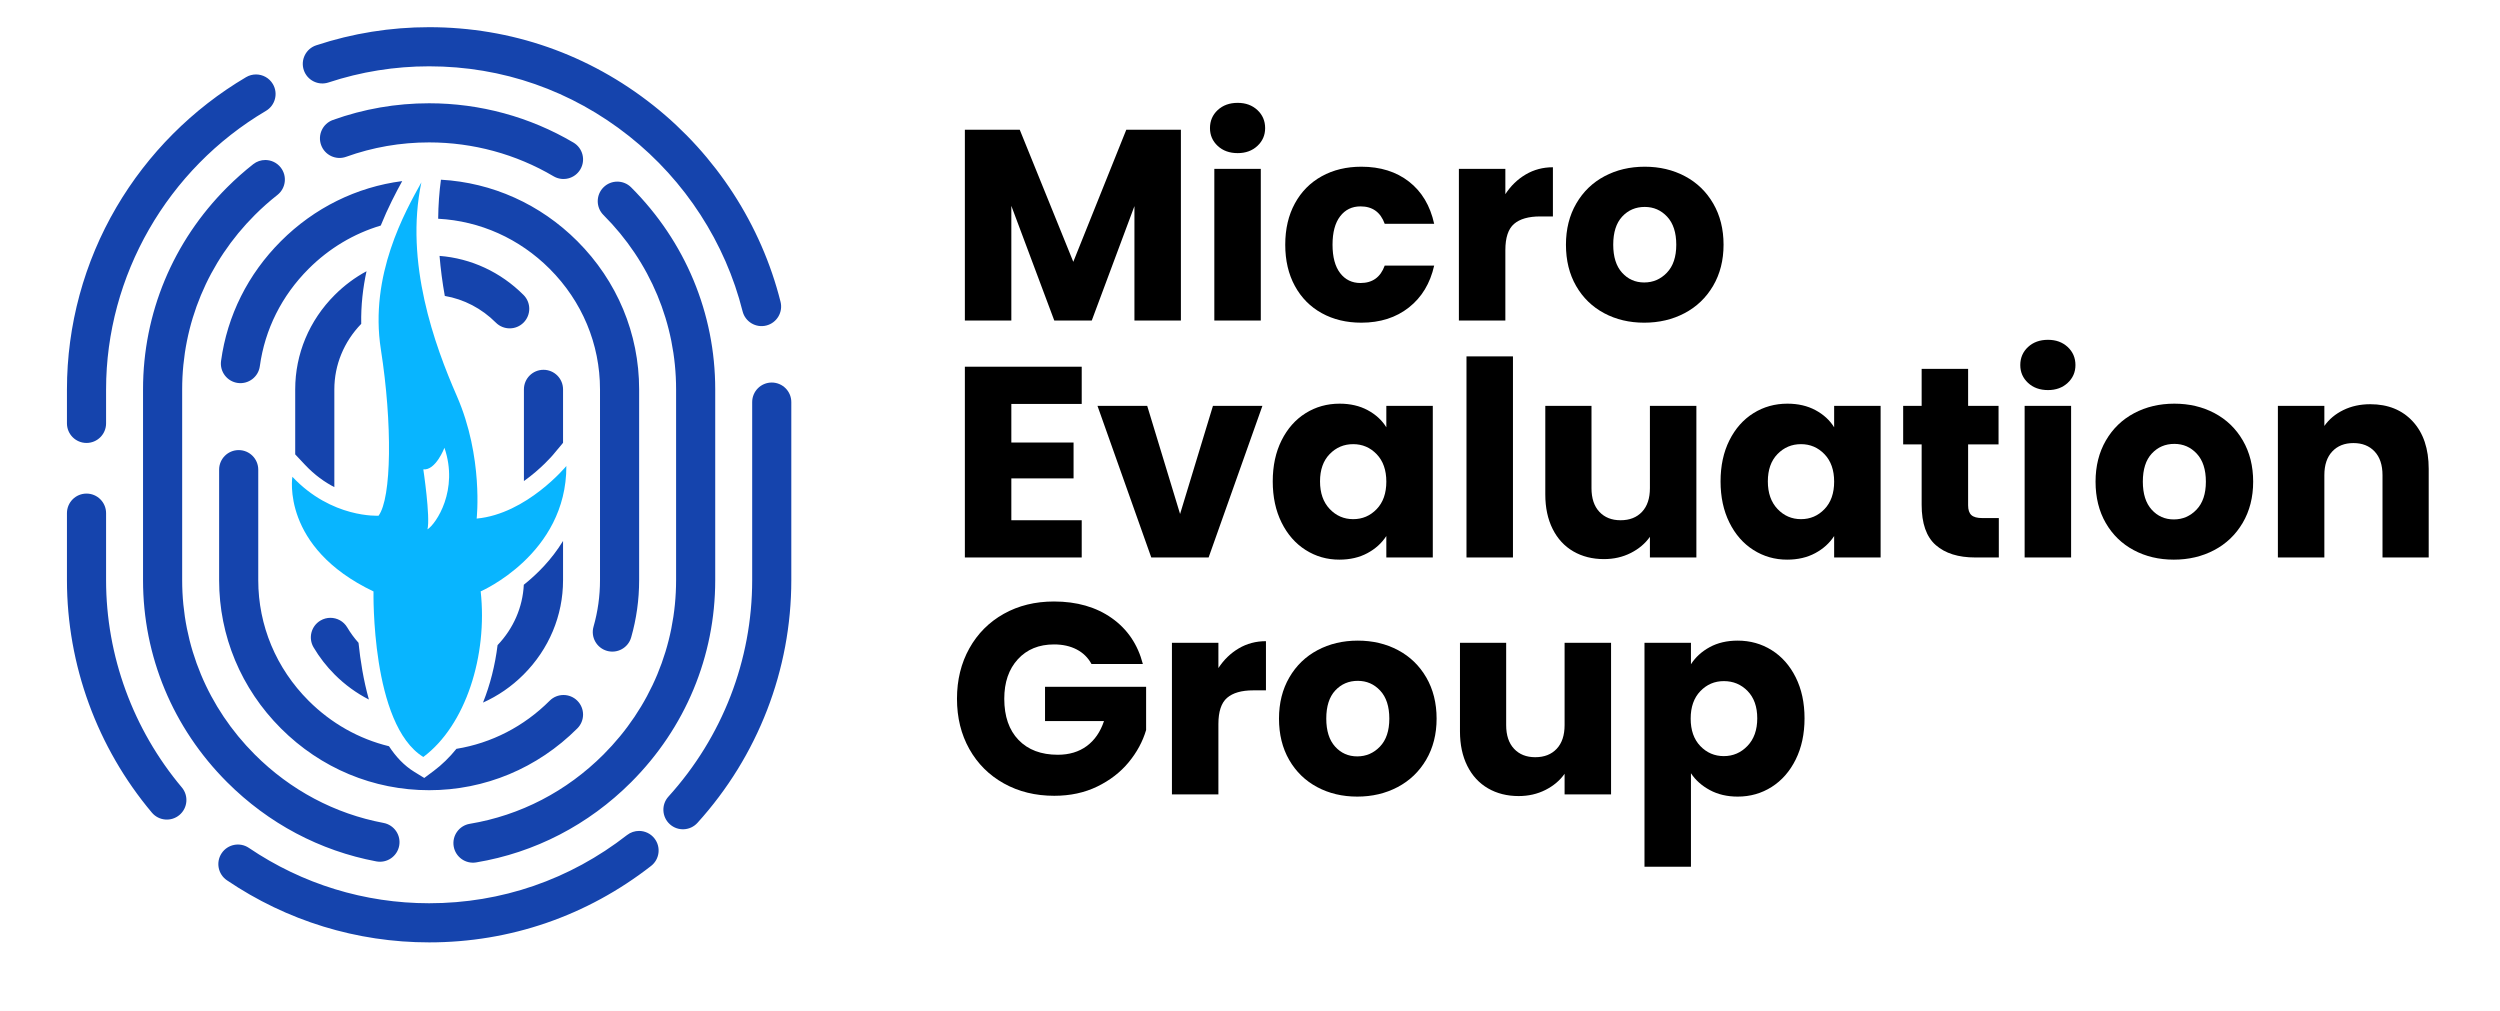
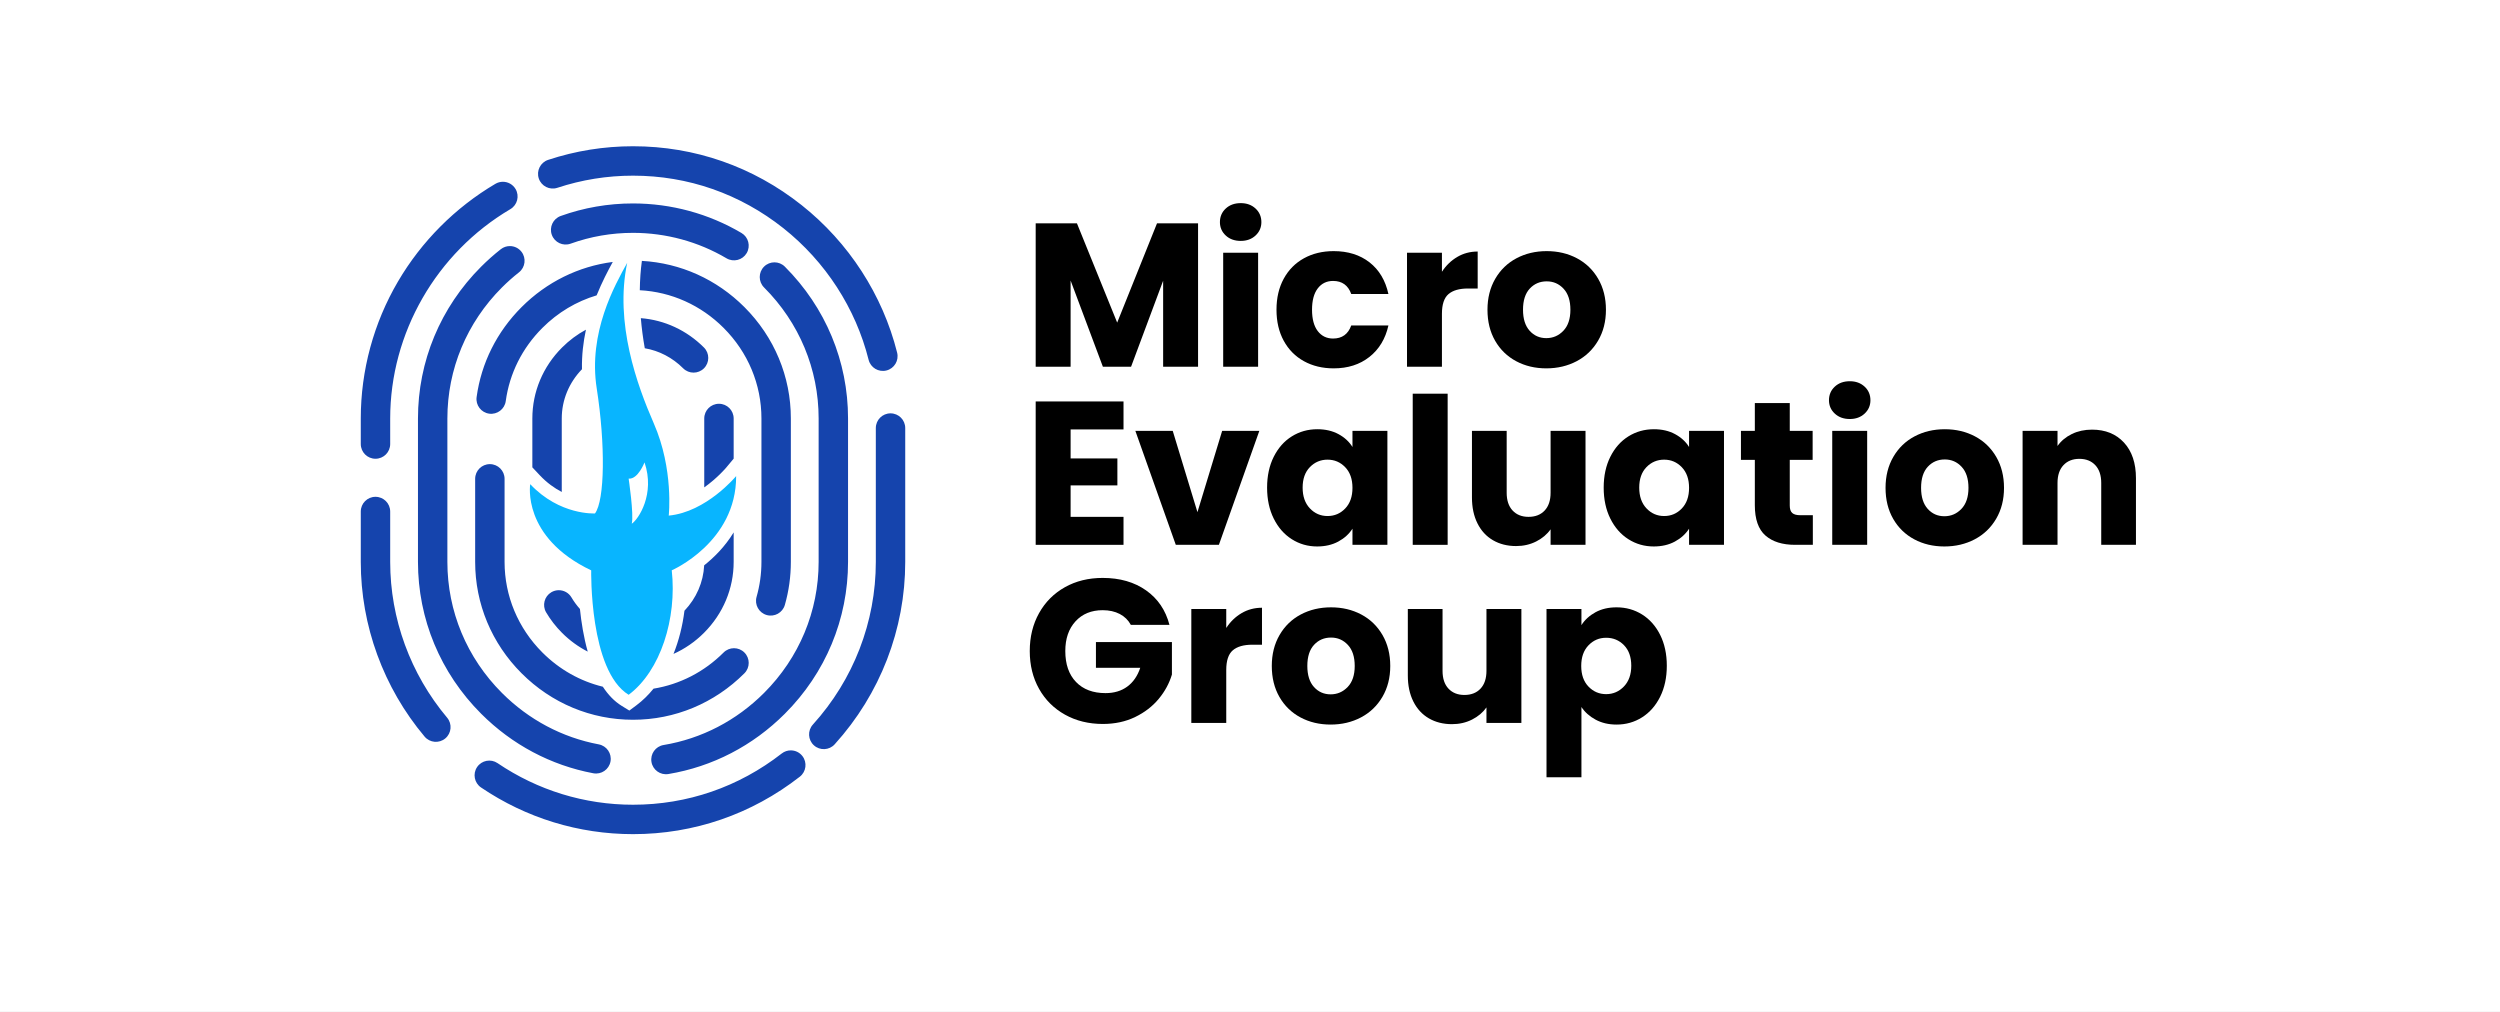
- <svg xmlns="http://www.w3.org/2000/svg" width="1150" height="465" viewBox="706 546 1150 465">
-   <rect x="706" y="546" width="1150" height="465" fill="#FFFFFF" />
+ <svg xmlns="http://www.w3.org/2000/svg" width="1530" height="619" viewBox="516 469 1530 619">
+   <rect x="516" y="469" width="1530" height="619" fill="#FFFFFF" />
  <g>
    <g>
      <path d="M1249.214,605.687v87.75h-21.375v-52.625l-19.625,52.625h-17.25l-19.75-52.75v52.75h-21.375v-87.75h25.25l24.625,60.75    l24.375-60.75H1249.214z" />
      <path d="M1266.151,613.125c-2.375-2.207-3.562-4.938-3.562-8.188c0-3.332,1.188-6.104,3.562-8.312    c2.375-2.207,5.438-3.312,9.188-3.312c3.666,0,6.688,1.105,9.062,3.312c2.375,2.209,3.562,4.98,3.562,8.312    c0,3.25-1.188,5.98-3.562,8.188c-2.375,2.209-5.396,3.312-9.062,3.312C1271.589,616.437,1268.526,615.334,1266.151,613.125z     M1285.964,623.687v69.75h-21.375v-69.75H1285.964z" />
      <path d="M1301.651,639.562c2.957-5.416,7.082-9.582,12.375-12.5c5.291-2.916,11.354-4.375,18.188-4.375    c8.75,0,16.062,2.293,21.938,6.875c5.875,4.584,9.729,11.043,11.562,19.375h-22.75c-1.918-5.332-5.625-8-11.125-8    c-3.918,0-7.043,1.521-9.375,4.562c-2.334,3.043-3.5,7.396-3.5,13.062c0,5.668,1.166,10.021,3.5,13.062    c2.332,3.043,5.457,4.562,9.375,4.562c5.5,0,9.207-2.666,11.125-8h22.75c-1.834,8.168-5.709,14.584-11.625,19.25    c-5.918,4.668-13.209,7-21.875,7c-6.834,0-12.896-1.457-18.188-4.375c-5.293-2.916-9.418-7.082-12.375-12.5    c-2.959-5.416-4.438-11.75-4.438-19S1298.692,644.98,1301.651,639.562z" />
      <path d="M1407.839,626.25c3.75-2.207,7.916-3.312,12.5-3.312v22.625h-5.875c-5.334,0-9.334,1.146-12,3.438    c-2.668,2.293-4,6.312-4,12.062v32.375h-21.375v-69.75h21.375v11.625C1400.964,631.48,1404.089,628.459,1407.839,626.25z" />
      <path d="M1443.899,690.062c-5.459-2.916-9.75-7.082-12.875-12.5c-3.125-5.416-4.688-11.75-4.688-19    c0-7.166,1.582-13.479,4.75-18.938c3.166-5.457,7.5-9.645,13-12.562c5.5-2.916,11.666-4.375,18.5-4.375    c6.832,0,13,1.459,18.5,4.375c5.5,2.918,9.832,7.105,13,12.562c3.166,5.459,4.75,11.771,4.75,18.938    c0,7.168-1.605,13.48-4.812,18.938c-3.209,5.459-7.584,9.646-13.125,12.562c-5.543,2.918-11.73,4.375-18.562,4.375    C1455.503,694.437,1449.356,692.98,1443.899,690.062z M1472.774,671.437c2.875-3,4.312-7.291,4.312-12.875    c0-5.582-1.396-9.875-4.188-12.875c-2.793-3-6.23-4.5-10.312-4.5c-4.168,0-7.625,1.48-10.375,4.438    c-2.75,2.959-4.125,7.271-4.125,12.938c0,5.584,1.354,9.875,4.062,12.875c2.707,3,6.104,4.5,10.188,4.5    C1466.419,675.937,1469.899,674.437,1472.774,671.437z" />
      <path d="M1171.214,731.812v17.75h28.625v16.5h-28.625v19.25h32.375v17.125h-53.75v-87.75h53.75v17.125H1171.214z" />
      <path d="M1248.837,782.437l15.125-49.75h22.75l-24.75,69.75h-26.375l-24.75-69.75h22.875L1248.837,782.437z" />
      <path d="M1295.524,748.562c2.707-5.416,6.395-9.582,11.062-12.5c4.666-2.916,9.875-4.375,15.625-4.375c4.916,0,9.229,1,12.938,3    c3.707,2,6.562,4.625,8.562,7.875v-9.875h21.375v69.75h-21.375v-9.875c-2.084,3.25-4.98,5.875-8.688,7.875    c-3.709,2-8.021,3-12.938,3c-5.668,0-10.834-1.479-15.5-4.438c-4.668-2.957-8.355-7.166-11.062-12.625    c-2.709-5.457-4.062-11.77-4.062-18.938C1291.462,760.271,1292.815,753.98,1295.524,748.562z M1339.274,754.937    c-2.959-3.082-6.562-4.625-10.812-4.625s-7.855,1.521-10.812,4.562c-2.959,3.043-4.438,7.23-4.438,12.562    c0,5.334,1.479,9.562,4.438,12.688c2.957,3.125,6.562,4.688,10.812,4.688s7.854-1.541,10.812-4.625    c2.957-3.082,4.438-7.291,4.438-12.625C1343.712,762.23,1342.231,758.021,1339.274,754.937z" />
      <path d="M1401.96,709.937v92.5h-21.375v-92.5H1401.96z" />
      <path d="M1486.335,732.687v69.75h-21.375v-9.5c-2.168,3.084-5.105,5.562-8.812,7.438c-3.709,1.875-7.812,2.812-12.312,2.812    c-5.334,0-10.043-1.188-14.125-3.562c-4.084-2.375-7.25-5.812-9.5-10.312c-2.25-4.5-3.375-9.792-3.375-15.875v-40.75h21.25v37.875    c0,4.668,1.207,8.293,3.625,10.875c2.416,2.584,5.666,3.875,9.75,3.875c4.166,0,7.457-1.291,9.875-3.875    c2.416-2.582,3.625-6.207,3.625-10.875v-37.875H1486.335z" />
      <path d="M1501.52,748.562c2.707-5.416,6.395-9.582,11.062-12.5c4.666-2.916,9.875-4.375,15.625-4.375c4.916,0,9.229,1,12.938,3    c3.707,2,6.562,4.625,8.562,7.875v-9.875h21.375v69.75h-21.375v-9.875c-2.084,3.25-4.98,5.875-8.688,7.875    c-3.709,2-8.021,3-12.938,3c-5.668,0-10.834-1.479-15.5-4.438c-4.668-2.957-8.355-7.166-11.062-12.625    c-2.709-5.457-4.062-11.77-4.062-18.938C1497.458,760.271,1498.811,753.98,1501.52,748.562z M1545.27,754.937    c-2.959-3.082-6.562-4.625-10.812-4.625s-7.855,1.521-10.812,4.562c-2.959,3.043-4.438,7.23-4.438,12.562    c0,5.334,1.479,9.562,4.438,12.688c2.957,3.125,6.562,4.688,10.812,4.688s7.854-1.541,10.812-4.625    c2.957-3.082,4.438-7.291,4.438-12.625C1549.708,762.23,1548.227,758.021,1545.27,754.937z" />
      <path d="M1625.458,784.312v18.125h-10.875c-7.75,0-13.793-1.895-18.125-5.688c-4.334-3.791-6.5-9.979-6.5-18.563v-27.75h-8.5    v-17.75h8.5v-17h21.375v17h14v17.75h-14v28c0,2.084,0.5,3.584,1.5,4.5c1,0.918,2.666,1.375,5,1.375H1625.458z" />
      <path d="M1638.893,722.125c-2.375-2.207-3.562-4.938-3.562-8.188c0-3.332,1.188-6.104,3.562-8.312    c2.375-2.207,5.438-3.312,9.188-3.312c3.666,0,6.688,1.105,9.062,3.312c2.375,2.209,3.562,4.98,3.562,8.312    c0,3.25-1.188,5.98-3.562,8.188c-2.375,2.209-5.396,3.312-9.062,3.312C1644.331,725.437,1641.268,724.334,1638.893,722.125z     M1658.706,732.687v69.75h-21.375v-69.75H1658.706z" />
      <path d="M1687.518,799.063c-5.459-2.916-9.75-7.082-12.875-12.5c-3.125-5.416-4.688-11.75-4.688-19    c0-7.166,1.582-13.479,4.75-18.938c3.166-5.457,7.5-9.645,13-12.562c5.5-2.916,11.666-4.375,18.5-4.375    c6.832,0,13,1.459,18.5,4.375c5.5,2.918,9.832,7.105,13,12.562c3.166,5.459,4.75,11.771,4.75,18.938    c0,7.168-1.605,13.48-4.812,18.938c-3.209,5.459-7.584,9.647-13.125,12.563c-5.543,2.918-11.73,4.375-18.562,4.375    C1699.122,803.438,1692.975,801.981,1687.518,799.063z M1716.393,780.437c2.875-3,4.312-7.291,4.312-12.875    c0-5.582-1.396-9.875-4.188-12.875c-2.793-3-6.23-4.5-10.312-4.5c-4.168,0-7.625,1.48-10.375,4.438    c-2.75,2.959-4.125,7.271-4.125,12.938c0,5.584,1.354,9.875,4.062,12.875c2.707,3,6.104,4.5,10.188,4.5    C1710.038,784.937,1713.518,783.437,1716.393,780.437z" />
      <path d="M1815.891,739.875c4.875,5.293,7.312,12.562,7.312,21.812v40.75h-21.25v-37.875c0-4.666-1.209-8.291-3.625-10.875    c-2.418-2.582-5.668-3.875-9.75-3.875c-4.084,0-7.334,1.293-9.75,3.875c-2.418,2.584-3.625,6.209-3.625,10.875v37.875h-21.375    v-69.75h21.375v9.25c2.166-3.082,5.082-5.52,8.75-7.312c3.666-1.791,7.791-2.688,12.375-2.688    C1804.495,731.937,1811.016,734.584,1815.891,739.875z" />
      <path d="M1208.089,851.438c-1.584-2.916-3.855-5.145-6.812-6.688c-2.959-1.541-6.438-2.312-10.438-2.312    c-6.918,0-12.459,2.271-16.625,6.812c-4.168,4.543-6.25,10.605-6.25,18.188c0,8.084,2.188,14.396,6.562,18.938    c4.375,4.543,10.395,6.812,18.062,6.812c5.25,0,9.688-1.332,13.312-4c3.625-2.666,6.27-6.5,7.938-11.5h-27.125v-15.75h46.5v19.875    c-1.584,5.334-4.271,10.293-8.062,14.875c-3.793,4.584-8.605,8.293-14.438,11.125c-5.834,2.834-12.418,4.25-19.75,4.25    c-8.668,0-16.396-1.895-23.188-5.688c-6.793-3.791-12.084-9.062-15.875-15.812c-3.793-6.75-5.688-14.457-5.688-23.125    c0-8.666,1.895-16.395,5.688-23.188c3.791-6.791,9.062-12.082,15.812-15.875c6.75-3.791,14.457-5.688,23.125-5.688    c10.5,0,19.354,2.543,26.562,7.625c7.207,5.084,11.979,12.125,14.312,21.125H1208.089z" />
      <path d="M1275.839,844.25c3.75-2.207,7.916-3.312,12.5-3.312v22.625h-5.875c-5.334,0-9.334,1.146-12,3.438    c-2.668,2.293-4,6.312-4,12.062v32.375h-21.375v-69.75h21.375v11.625C1268.964,849.481,1272.089,846.459,1275.839,844.25z" />
      <path d="M1311.9,908.063c-5.459-2.916-9.75-7.082-12.875-12.5c-3.125-5.416-4.688-11.75-4.688-19    c0-7.166,1.582-13.479,4.75-18.938c3.166-5.457,7.5-9.645,13-12.562c5.5-2.916,11.666-4.375,18.5-4.375    c6.832,0,13,1.459,18.5,4.375c5.5,2.918,9.832,7.105,13,12.562c3.166,5.459,4.75,11.771,4.75,18.938    c0,7.168-1.605,13.48-4.812,18.938c-3.209,5.459-7.584,9.646-13.125,12.562c-5.543,2.918-11.73,4.375-18.562,4.375    C1323.504,912.438,1317.357,910.981,1311.9,908.063z M1340.775,889.438c2.875-3,4.312-7.291,4.312-12.875    c0-5.582-1.396-9.875-4.188-12.875c-2.793-3-6.23-4.5-10.312-4.5c-4.168,0-7.625,1.48-10.375,4.438    c-2.75,2.959-4.125,7.271-4.125,12.938c0,5.584,1.354,9.875,4.062,12.875c2.707,3,6.104,4.5,10.188,4.5    C1334.42,893.938,1337.9,892.438,1340.775,889.438z" />
      <path d="M1447.087,841.688v69.75h-21.375v-9.5c-2.168,3.084-5.105,5.562-8.812,7.438c-3.709,1.875-7.812,2.812-12.312,2.812    c-5.334,0-10.043-1.188-14.125-3.562c-4.084-2.375-7.25-5.812-9.5-10.312s-3.375-9.791-3.375-15.875v-40.75h21.25v37.875    c0,4.668,1.207,8.293,3.625,10.875c2.416,2.584,5.666,3.875,9.75,3.875c4.166,0,7.457-1.291,9.875-3.875    c2.416-2.582,3.625-6.207,3.625-10.875v-37.875H1447.087z" />
      <path d="M1492.462,843.688c3.666-2,7.957-3,12.875-3c5.75,0,10.957,1.459,15.625,4.375c4.666,2.918,8.354,7.084,11.062,12.5    c2.707,5.418,4.062,11.709,4.062,18.875c0,7.168-1.355,13.48-4.062,18.938c-2.709,5.459-6.396,9.668-11.062,12.625    c-4.668,2.959-9.875,4.438-15.625,4.438c-4.834,0-9.105-1-12.812-3c-3.709-2-6.605-4.582-8.688-7.75v43h-21.375v-103h21.375v9.875    C1485.919,848.313,1488.794,845.688,1492.462,843.688z M1509.899,863.875c-2.959-3.041-6.605-4.562-10.938-4.562    c-4.25,0-7.855,1.543-10.812,4.625c-2.959,3.084-4.438,7.293-4.438,12.625c0,5.334,1.479,9.543,4.438,12.625    c2.957,3.084,6.562,4.625,10.812,4.625s7.875-1.562,10.875-4.688s4.5-7.354,4.5-12.688    C1514.337,871.106,1512.856,866.918,1509.899,863.875z" />
    </g>
    <g>
      <g>
        <path style="fill:#1544AD;" d="M983.593,893.086c-16.972,16.972-38.237,27.992-61.5,31.868     c-4.902,0.817-8.215,5.454-7.398,10.357c0.817,4.902,5.447,8.215,10.357,7.398c26.984-4.497,51.629-17.255,71.27-36.896     c24.943-24.943,38.681-57.944,38.681-92.923v-87.783c0-34.979-13.737-67.979-38.681-92.923c-1.758-1.757-4.061-2.636-6.364-2.636     s-4.606,0.879-6.364,2.636c-3.515,3.515-3.515,9.214,0,12.729c21.544,21.544,33.409,50.024,33.409,80.194v87.783     C1017.002,843.062,1005.137,871.542,983.593,893.086z M859.975,856.316c4.702,4.702,10.005,8.54,15.714,11.47     c-2.483-8.836-3.932-18.015-4.77-26.096c-1.965-2.2-3.706-4.564-5.178-7.061c-1.679-2.846-4.68-4.429-7.761-4.429     c-1.554,0-3.129,0.403-4.563,1.25c-4.281,2.525-5.705,8.043-3.18,12.325C852.912,848.311,856.189,852.53,859.975,856.316z      M908.836,628.663c-0.765,5.539-1.204,11.57-1.279,17.958c19.273,1.02,37.353,9.106,51.288,23.041     c14.933,14.933,23.157,34.623,23.157,55.445v87.783c0,7.265-1.002,14.458-2.979,21.38c-1.364,4.779,1.404,9.76,6.184,11.125     c4.779,1.363,9.76-1.403,11.125-6.184c2.436-8.529,3.67-17.385,3.67-26.321v-87.783c0-25.63-10.097-49.842-28.43-68.174     C954.542,639.904,932.437,629.987,908.836,628.663z M965.002,812.891v-18.058c-5.263,8.648-11.946,15.3-18.052,20.154     c-0.505,10.331-4.744,20.084-12.068,27.778c-1.14,9.294-3.427,18.25-6.696,26.425c6.829-3.058,13.144-7.379,18.639-12.874     C958.546,844.594,965.002,829.172,965.002,812.891z M999.958,928.227c-1.935,0-3.883,0.621-5.526,1.902     c-26.328,20.52-57.807,31.366-91.033,31.366c-29.638,0-58.309-8.805-82.913-25.464c-4.113-2.785-9.711-1.709-12.498,2.407     s-1.71,9.712,2.406,12.499c27.595,18.683,59.756,28.559,93.006,28.559c37.272,0,72.577-12.161,102.097-35.168     c3.921-3.056,4.622-8.711,1.566-12.631C1005.288,929.418,1002.637,928.227,999.958,928.227z M859.974,681.682     c-11.722,11.723-18.178,27.146-18.178,43.426v29.907l4.523,4.814c4.428,4.712,9.086,7.975,13.477,10.25v-44.972     c0-11.22,4.394-21.887,12.37-30.137c-0.166-8.555,0.8-16.669,2.431-24.203C869.301,673.621,864.376,677.28,859.974,681.682z      M965.002,725.108c0-4.971-4.029-9-9-9s-9,4.029-9,9v42.177c8.032-5.711,13.274-11.917,13.365-12.028l4.635-5.564V725.108z      M946.823,694.412c3.516-3.515,3.516-9.213,0.001-12.728c-10.564-10.565-24.137-16.834-38.633-17.973     c0.499,5.99,1.295,12.158,2.417,18.418c8.775,1.503,16.934,5.726,23.488,12.281C937.61,697.925,943.308,697.926,946.823,694.412z      M822.478,621.528c-4.176,3.284-8.214,6.87-12.002,10.657c-24.943,24.944-38.68,57.945-38.68,92.923v87.783     c0,34.979,13.737,67.979,38.681,92.923c18.961,18.961,42.695,31.558,68.638,36.429c4.89,0.917,9.588-2.3,10.507-7.184     c0.917-4.885-2.3-9.589-7.185-10.506c-22.364-4.2-42.846-15.08-59.231-31.466c-21.544-21.544-33.409-50.025-33.409-80.195     v-87.783c0-30.17,11.864-58.65,33.408-80.194c3.284-3.285,6.783-6.393,10.4-9.237c3.907-3.072,4.584-8.73,1.511-12.638     c-1.775-2.258-4.414-3.437-7.08-3.437C826.088,619.602,824.126,620.231,822.478,621.528z M745.796,749.757c4.971,0,9-4.029,9-9     v-15.649c0-52.26,28.181-101.348,73.545-128.108c4.28-2.525,5.704-8.044,3.179-12.325c-1.679-2.846-4.68-4.428-7.761-4.428     c-1.554,0-3.129,0.402-4.564,1.249c-24.581,14.501-45.204,35.179-59.638,59.799c-14.891,25.397-22.761,54.38-22.761,83.813     v15.649C736.796,745.728,740.825,749.757,745.796,749.757z M775.858,919.799c3.198,3.806,8.875,4.298,12.681,1.101     c3.806-3.198,4.298-8.875,1.101-12.68c-22.469-26.741-34.843-60.596-34.843-95.329v-30.843c0-4.971-4.029-9-9-9s-9,4.029-9,9     v30.843C736.796,851.853,750.668,889.82,775.858,919.799z M857.102,583.935c14.915-4.93,30.492-7.43,46.298-7.43     c33.68,0,65.499,11.114,92.018,32.141c25.737,20.407,44.264,49.014,52.169,80.55c1.209,4.821,6.101,7.752,10.918,6.541     c4.821-1.208,7.75-6.097,6.541-10.918c-8.862-35.359-29.619-67.421-58.444-90.277c-29.733-23.575-65.42-36.036-103.202-36.036     c-17.729,0-35.205,2.806-51.945,8.34c-4.72,1.56-7.281,6.65-5.721,11.37C847.292,582.933,852.383,585.499,857.102,583.935z      M807.685,712.027c-0.674,4.925,2.771,9.463,7.696,10.138c4.917,0.668,9.463-2.771,10.138-7.696     c2.321-16.957,10.079-32.451,22.435-44.807c9.458-9.459,20.83-16.215,33.185-19.905c3.314-8.208,6.962-15.137,9.876-20.452     c-20.971,2.711-40.441,12.281-55.79,27.629C820.068,672.092,810.544,691.143,807.685,712.027z M1052.002,730.966v81.925     c0,36.761-13.678,72.111-38.515,99.538c-3.337,3.684-3.055,9.375,0.63,12.712c3.684,3.337,9.375,3.055,12.712-0.63     c27.841-30.743,43.173-70.384,43.173-111.62v-81.925c0-4.971-4.029-9-9-9S1052.002,725.996,1052.002,730.966z M969.786,611.584     c-20.039-11.827-42.996-18.079-66.388-18.079c-15.199,0-30.093,2.584-44.267,7.682c-4.677,1.682-7.105,6.837-5.423,11.515     c1.682,4.677,6.839,7.107,11.515,5.423c12.214-4.392,25.058-6.619,38.175-6.619c20.176,0,39.969,5.388,57.239,15.581     c4.281,2.527,9.8,1.104,12.325-3.177C975.49,619.629,974.068,614.111,969.786,611.584z M806.796,812.891     c0,25.63,10.097,49.842,28.43,68.174c18.333,18.333,42.544,28.429,68.174,28.429c25.629,0,49.84-10.096,68.173-28.429     c3.515-3.515,3.515-9.213,0-12.728c-3.516-3.515-9.213-3.515-12.729,0c-11.888,11.888-26.797,19.507-42.886,22.126     c-3.169,3.908-6.664,7.333-10.448,10.157l-4.349,3.246l-4.623-2.84c-4.62-2.838-8.437-6.919-11.603-11.756     c-13.821-3.372-26.561-10.513-36.981-20.933c-14.934-14.933-23.158-34.624-23.158-55.446v-50.847c0-4.971-4.029-9-9-9     s-9,4.029-9,9V812.891z" />
      </g>
      <path style="fill:#08B5FF;" d="M877.816,818.063c0,0-1.224,61.325,22.909,76.147c19.562-14.599,29.639-46.767,26.386-76.179    c0,0,39.524-17.056,39.414-57.666c0,0-18.201,22.03-41.261,24.186c0,0,3.174-28.263-9.125-56.399    c-10.287-23.534-24.029-61.469-16.304-98.274c-7.504,13.579-23.983,42.627-18.636,76.858c5.348,34.231,4.956,68.34-1.06,76.487    c0,0-21.567,1.327-39.65-17.917C840.489,765.307,835.137,797.73,877.816,818.063z M910.443,751.98    c6.636,19.41-3.792,34.949-7.805,37.538c1.375-5.706-1.913-27.605-1.913-27.605C906.436,762.487,910.443,751.98,910.443,751.98z" />
    </g>
  </g>
</svg>
